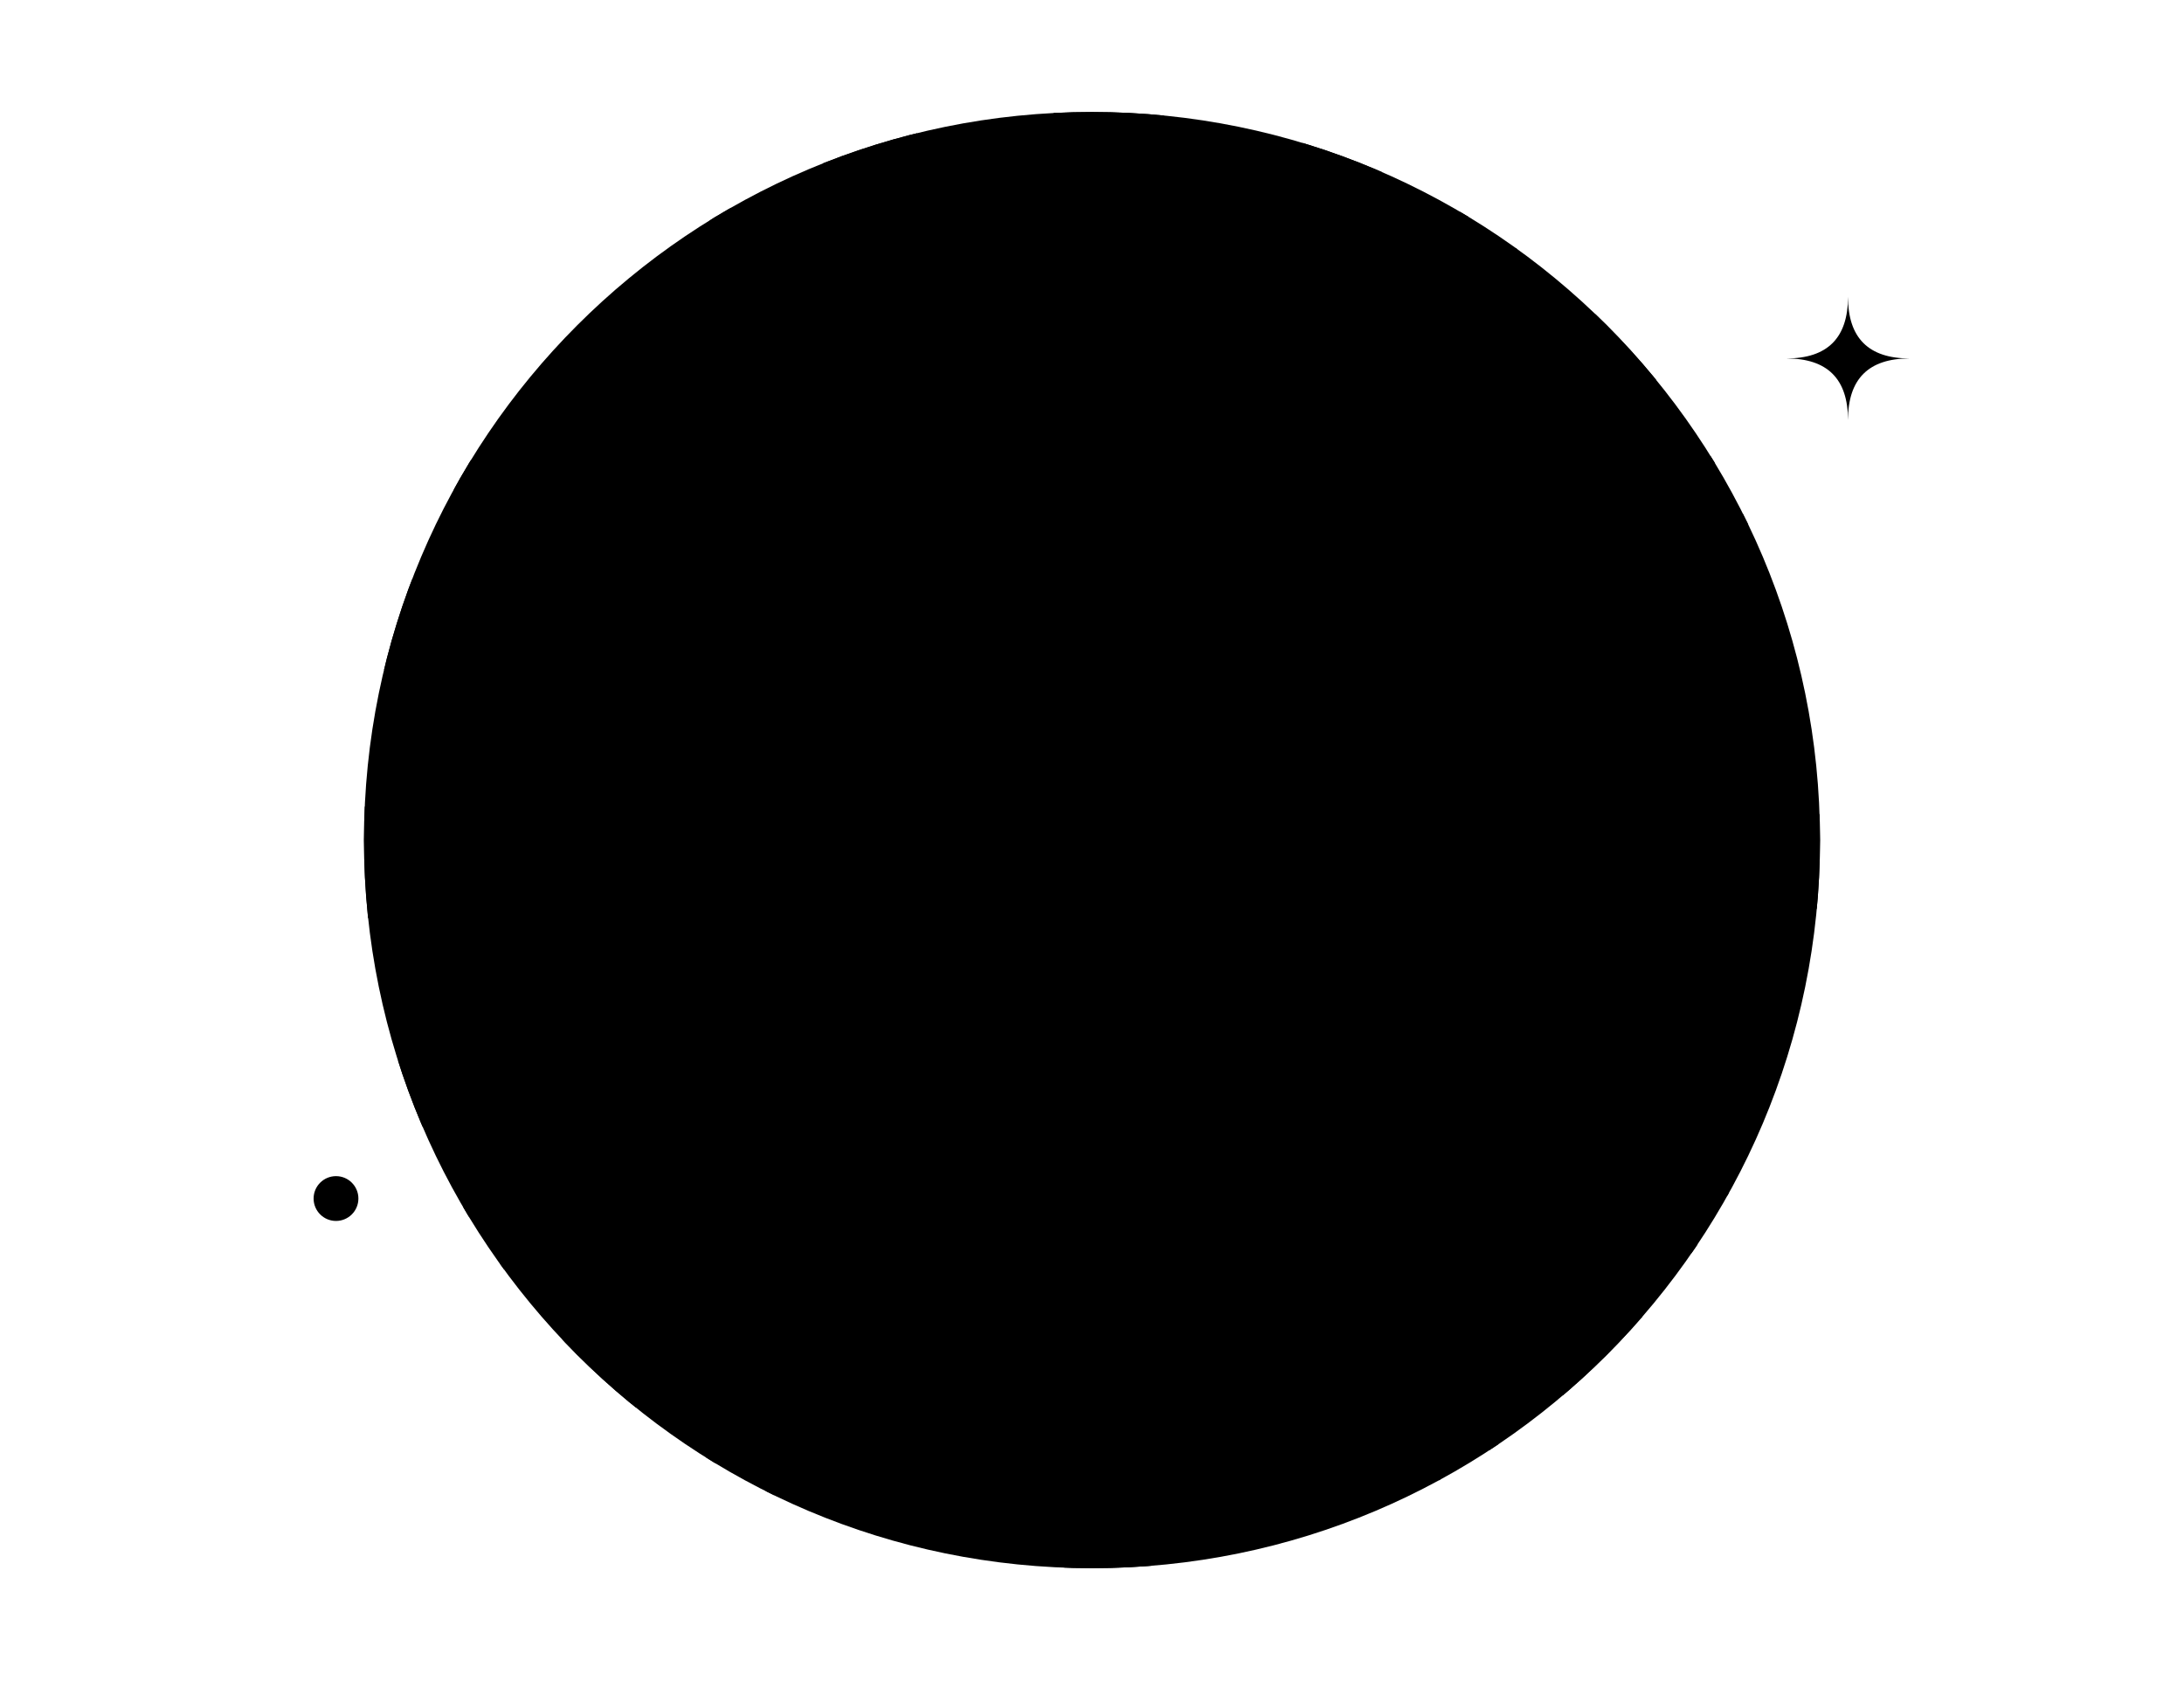
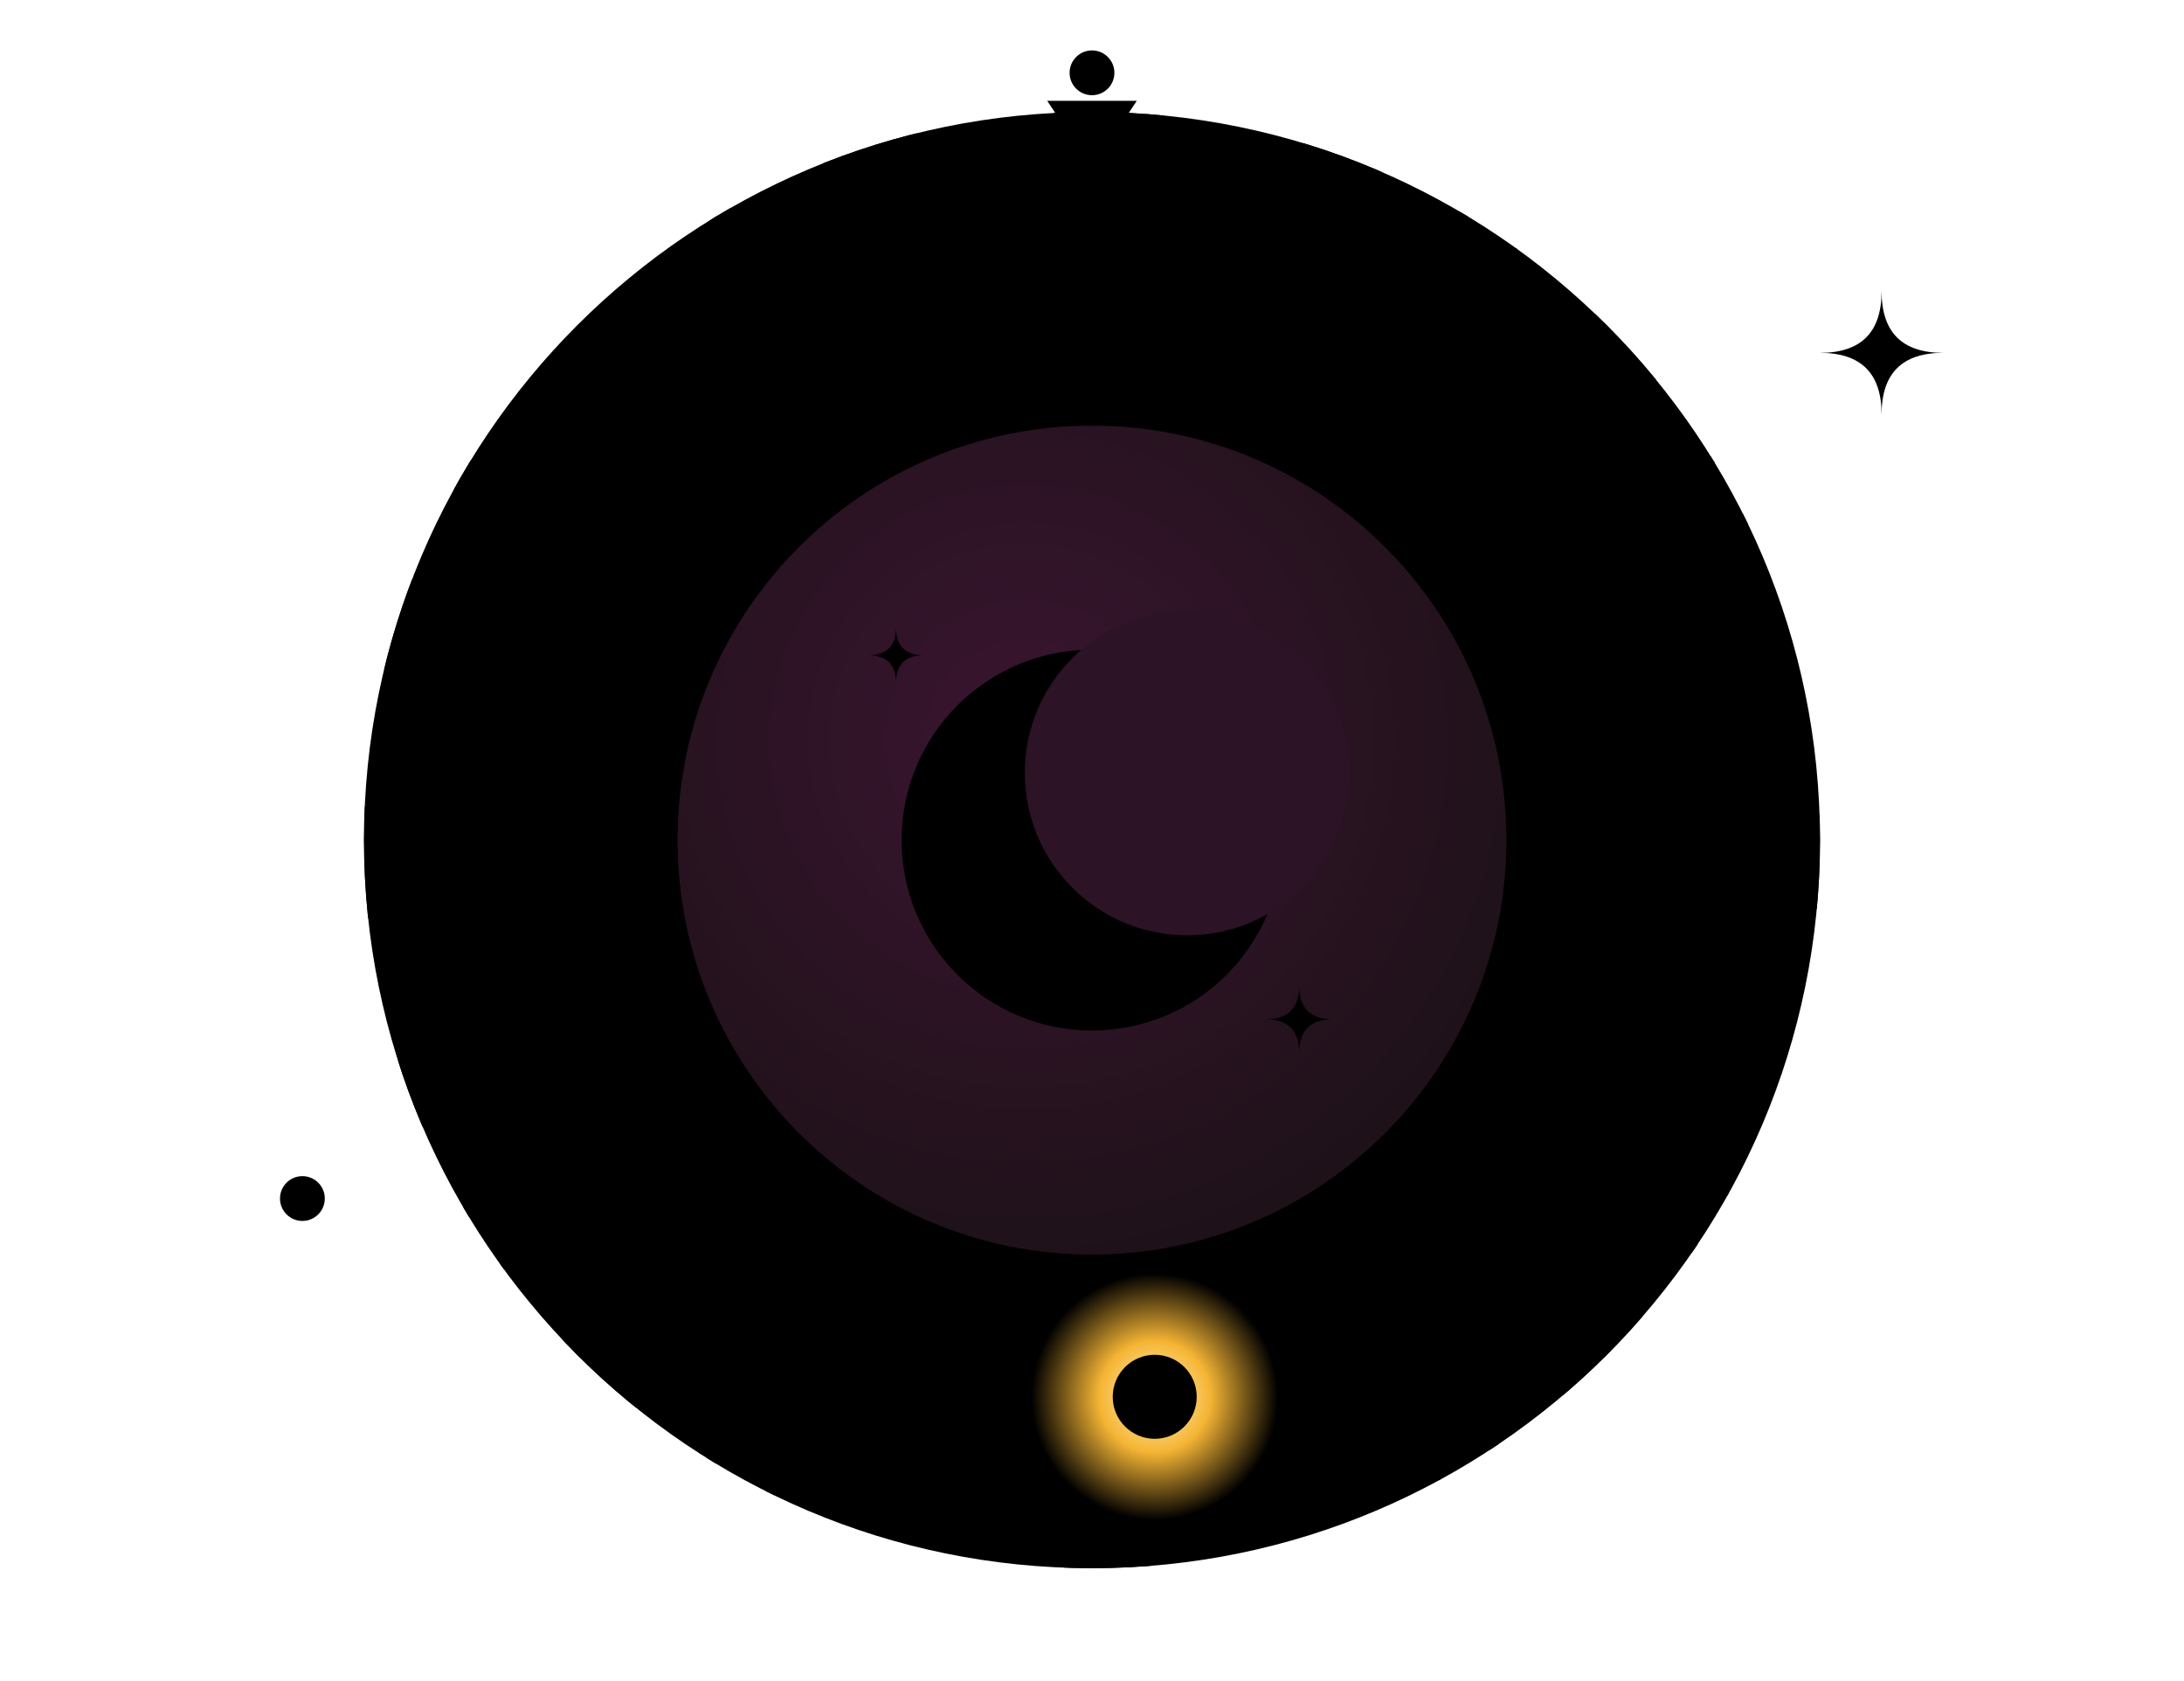
- <svg xmlns="http://www.w3.org/2000/svg" class="md-qh md-qh-q4" viewBox="0 0 390 300" role="img" aria-label="Un cercle de vingt-huit jours tourne autour d'une lune, de la première goutte de règles jusqu'au cycle suivant">
+ <svg xmlns="http://www.w3.org/2000/svg" class="md-qh md-qh-q4" viewBox="0 0 390 300" role="img" aria-label="La roue du cycle : les jours de règles, la période fertile et l'ovulation, puis le retour au début, autour d'une lune">
  <defs>
    <pattern id="q4-duree-cycle-wax" width="44" height="44" patternUnits="userSpaceOnUse">
      <circle class="md-qh-t md-qh-s-blanc" stroke-width="2" cx="22" cy="22" r="10" />
      <circle class="md-qh-blanc" cx="22" cy="22" r="3.4" />
      <path class="md-qh-t md-qh-s-blanc" stroke-width="2" d="M0 7A7 7 0 0 0 7 0M37 0A7 7 0 0 0 44 7M44 37A7 7 0 0 0 37 44M7 44A7 7 0 0 0 0 37" />
    </pattern>
+     <radialGradient id="q4-duree-cycle-nuit" cx=".42" cy=".38" r=".7">
+       <stop offset="0" stop-color="#3A1530" />
+       <stop offset="1" stop-color="#1B1116" />
+     </radialGradient>
+     <radialGradient id="q4-duree-cycle-ovule" cx=".5" cy=".5" r=".5">
+       <stop offset="0" stop-color="#FFF3C8" />
+       <stop offset=".45" stop-color="#F5B534" />
+       <stop offset="1" stop-color="#F5B534" stop-opacity="0" />
+     </radialGradient>
  </defs>
  <circle class="md-qh-fond md-qh-rosec" cx="195" cy="150" r="130" />
  <g class="md-qh-wax">
    <circle cx="195" cy="150" r="130" fill="url(#q4-duree-cycle-wax)" />
  </g>
+   <g class="md-qh-q4-anneau">
+     <g class="md-qh-q4r-tourne">
+       <circle class="md-qh-t md-qh-s-blanc" stroke-width="30" cx="195" cy="150" r="100" />
+       <circle class="md-qh-t md-qh-s-grenat" stroke-width="22" cx="195" cy="150" r="100" stroke-dasharray="109.2 628.3" stroke-dashoffset="-1.5" transform="rotate(-90 195 150)" />
+       <circle class="md-qh-t md-qh-s-reste" stroke-width="22" cx="195" cy="150" r="100" stroke-dasharray="86.8 628.3" stroke-dashoffset="-113.7" transform="rotate(-90 195 150)" />
+       <circle class="md-qh-t md-qh-s-fertile" stroke-width="22" cx="195" cy="150" r="100" stroke-dasharray="86.8 628.3" stroke-dashoffset="-203.5" transform="rotate(-90 195 150)" />
+       <circle class="md-qh-t md-qh-s-fertilef" stroke-width="26" cx="195" cy="150" r="100" stroke-dasharray="19.4 628.3" stroke-dashoffset="-293.2" transform="rotate(-90 195 150)" />
+       <circle class="md-qh-t md-qh-s-fertile" stroke-width="22" cx="195" cy="150" r="100" stroke-dasharray="41.9 628.3" stroke-dashoffset="-315.7" transform="rotate(-90 195 150)" />
+       <circle class="md-qh-t md-qh-s-reste" stroke-width="22" cx="195" cy="150" r="100" stroke-dasharray="266.3 628.3" stroke-dashoffset="-360.5" transform="rotate(-90 195 150)" />
+       <path class="md-qh-t md-qh-s-blanc" stroke-width="3" d="M105.2 206.4A106 106 0 0 1 120 75" opacity=".85" />
+       <path class="md-qh-blanc" d="M206.7 29.8a1.8 1.8 0 1 0 3.6 0a1.8 1.8 0 1 0 -3.6 0M233.2 35.8a1.8 1.8 0 1 0 3.6 0a1.8 1.8 0 1 0 -3.6 0M257.6 47.5a1.8 1.8 0 1 0 3.6 0a1.8 1.8 0 1 0 -3.6 0M278.8 64.4a1.8 1.8 0 1 0 3.6 0a1.8 1.8 0 1 0 -3.6 0M295.7 85.6a1.8 1.8 0 1 0 3.6 0a1.8 1.8 0 1 0 -3.6 0M307.4 110a1.8 1.8 0 1 0 3.6 0a1.8 1.8 0 1 0 -3.6 0M313.4 136.5a1.8 1.8 0 1 0 3.6 0a1.8 1.8 0 1 0 -3.6 0M313.4 163.5a1.8 1.8 0 1 0 3.6 0a1.8 1.8 0 1 0 -3.6 0M307.4 190a1.8 1.8 0 1 0 3.6 0a1.8 1.8 0 1 0 -3.6 0M295.7 214.4a1.8 1.8 0 1 0 3.6 0a1.8 1.8 0 1 0 -3.6 0M278.8 235.6a1.8 1.8 0 1 0 3.6 0a1.8 1.8 0 1 0 -3.6 0M257.6 252.5a1.8 1.8 0 1 0 3.6 0a1.8 1.8 0 1 0 -3.6 0M233.2 264.2a1.8 1.8 0 1 0 3.6 0a1.8 1.8 0 1 0 -3.6 0M206.7 270.2a1.8 1.8 0 1 0 3.6 0a1.8 1.8 0 1 0 -3.6 0M179.7 270.2a1.8 1.8 0 1 0 3.6 0a1.8 1.8 0 1 0 -3.6 0M153.2 264.2a1.8 1.8 0 1 0 3.6 0a1.8 1.8 0 1 0 -3.6 0M128.8 252.5a1.8 1.8 0 1 0 3.6 0a1.8 1.8 0 1 0 -3.6 0M107.6 235.6a1.8 1.8 0 1 0 3.6 0a1.8 1.8 0 1 0 -3.6 0M90.7 214.4a1.8 1.8 0 1 0 3.6 0a1.8 1.8 0 1 0 -3.6 0M79 190a1.8 1.8 0 1 0 3.6 0a1.8 1.8 0 1 0 -3.6 0M73 163.5a1.8 1.8 0 1 0 3.6 0a1.8 1.8 0 1 0 -3.6 0M73 136.5a1.8 1.8 0 1 0 3.6 0a1.8 1.8 0 1 0 -3.6 0M79 110a1.8 1.8 0 1 0 3.6 0a1.8 1.8 0 1 0 -3.6 0M90.7 85.6a1.8 1.8 0 1 0 3.6 0a1.8 1.8 0 1 0 -3.6 0M107.6 64.4a1.8 1.8 0 1 0 3.6 0a1.8 1.8 0 1 0 -3.6 0M128.8 47.5a1.8 1.8 0 1 0 3.6 0a1.8 1.8 0 1 0 -3.6 0M153.2 35.8a1.8 1.8 0 1 0 3.6 0a1.8 1.8 0 1 0 -3.6 0M179.7 29.8a1.8 1.8 0 1 0 3.6 0a1.8 1.8 0 1 0 -3.6 0" opacity=".9" />
+       <path class="md-qh-blanc" d="M248.2 58.3C251.9 63.2 253.8 66.3 253.8 68.2A5.6 5.6 0 0 1 242.6 68.2C242.6 66.3 244.5 63.2 248.2 58.3Z" />
+       <ellipse class="md-qh-blanc" cx="269.9" cy="220.7" rx="3" ry="3" />
+       <ellipse class="md-qh-blanc" cx="267" cy="224.7" rx="3" ry="3" />
+       <ellipse class="md-qh-blanc" cx="262.3" cy="223.2" rx="3" ry="3" />
+       <ellipse class="md-qh-blanc" cx="262.3" cy="218.2" rx="3" ry="3" />
+       <ellipse class="md-qh-blanc" cx="267" cy="216.7" rx="3" ry="3" />
+       <circle class="md-qh-or" cx="265.7" cy="220.7" r="2.4" />
+       <ellipse class="md-qh-blanc" cx="166.2" cy="244.4" rx="3" ry="3" />
+       <ellipse class="md-qh-blanc" cx="163.3" cy="248.4" rx="3" ry="3" />
+       <ellipse class="md-qh-blanc" cx="158.6" cy="246.9" rx="3" ry="3" />
+       <ellipse class="md-qh-blanc" cx="158.6" cy="241.9" rx="3" ry="3" />
+       <ellipse class="md-qh-blanc" cx="163.3" cy="240.4" rx="3" ry="3" />
+       <circle class="md-qh-or" cx="162" cy="244.4" r="2.4" />
+       <g class="md-qh-q4r-ovule">
+         <circle cx="206.2" cy="249.4" r="22" fill="url(#q4-duree-cycle-ovule)" />
+       </g>
+       <circle class="md-qh-or" cx="206.2" cy="249.4" r="7.5" />
+       <circle class="md-qh-blanc" cx="204.2" cy="247.4" r="2.4" />
+       <path class="md-qh-rosef" d="M94.6 121C94.6 113 102.6 110 107.6 111C107.6 119 100.6 123 94.6 121Z" opacity=".55" />
+     </g>
+   </g>
+   <g class="md-qh-pop md-qh-d8">
+     <path class="md-qh-or" d="M195 30L203 18H187Z" />
+     <circle class="md-qh-or" cx="195" cy="13" r="4" />
+   </g>
  <g class="md-qh-q4-nuit">
-     <circle class="md-qh-encre" cx="195" cy="150" r="106" />
-   </g>
-   <g class="md-qh-q4-anneau">
-     <path class="md-qh-blanc md-qh-q4-jours" d="M270.7 113.6m-3 0a3 3 0 1 0 6 0a3 3 0 1 0-6 0M276.9 131.3m-3 0a3 3 0 1 0 6 0a3 3 0 1 0-6 0M279.0 150.0m-3 0a3 3 0 1 0 6 0a3 3 0 1 0-6 0M276.9 168.7m-3 0a3 3 0 1 0 6 0a3 3 0 1 0-6 0M270.7 186.4m-3 0a3 3 0 1 0 6 0a3 3 0 1 0-6 0M260.7 202.4m-3 0a3 3 0 1 0 6 0a3 3 0 1 0-6 0M247.4 215.7m-3 0a3 3 0 1 0 6 0a3 3 0 1 0-6 0M231.4 225.7m-3 0a3 3 0 1 0 6 0a3 3 0 1 0-6 0M213.7 231.9m-3 0a3 3 0 1 0 6 0a3 3 0 1 0-6 0M195.0 234.0m-3 0a3 3 0 1 0 6 0a3 3 0 1 0-6 0M176.3 231.9m-3 0a3 3 0 1 0 6 0a3 3 0 1 0-6 0M158.6 225.7m-3 0a3 3 0 1 0 6 0a3 3 0 1 0-6 0M142.6 215.7m-3 0a3 3 0 1 0 6 0a3 3 0 1 0-6 0M129.3 202.4m-3 0a3 3 0 1 0 6 0a3 3 0 1 0-6 0M119.3 186.4m-3 0a3 3 0 1 0 6 0a3 3 0 1 0-6 0M113.1 168.7m-3 0a3 3 0 1 0 6 0a3 3 0 1 0-6 0M111.0 150.0m-3 0a3 3 0 1 0 6 0a3 3 0 1 0-6 0M113.1 131.3m-3 0a3 3 0 1 0 6 0a3 3 0 1 0-6 0M119.3 113.6m-3 0a3 3 0 1 0 6 0a3 3 0 1 0-6 0M129.3 97.6m-3 0a3 3 0 1 0 6 0a3 3 0 1 0-6 0M142.6 84.3m-3 0a3 3 0 1 0 6 0a3 3 0 1 0-6 0M158.6 74.3m-3 0a3 3 0 1 0 6 0a3 3 0 1 0-6 0M176.3 68.1m-3 0a3 3 0 1 0 6 0a3 3 0 1 0-6 0" />
-     <path class="md-qh-rose" d="M213.7 68.1m-5 0a5 5 0 1 0 10 0a5 5 0 1 0-10 0M231.4 74.3m-5 0a5 5 0 1 0 10 0a5 5 0 1 0-10 0M247.4 84.3m-5 0a5 5 0 1 0 10 0a5 5 0 1 0-10 0M260.7 97.6m-5 0a5 5 0 1 0 10 0a5 5 0 1 0-10 0" />
-     <path class="md-qh-rose" d="M195 54C201 61 205 66 205 71A10 10 0 0 1 185 71C185 66 189 61 195 54Z" />
+     <circle cx="195" cy="150" r="74" fill="url(#q4-duree-cycle-nuit)" />
  </g>
  <g class="md-qh-q4-lune">
    <g class="md-qh-q4-berce">
-       <circle class="md-qh-creme" cx="195" cy="150" r="38" />
-       <circle class="md-qh-encre" cx="214" cy="137" r="33" />
-       <circle class="md-qh-bord" cx="174" cy="160" r="4" />
-       <circle class="md-qh-bord" cx="186" cy="176" r="2.6" />
+       <circle class="md-qh-creme" cx="195" cy="150" r="34" />
+       <circle cx="212" cy="138" r="29" fill="#2C1325" />
+       <circle class="md-qh-bord" cx="176" cy="159" r="3.6" />
+       <circle class="md-qh-bord" cx="187" cy="173" r="2.4" />
    </g>
  </g>
-   <path class="md-qh-pop md-qh-d8 md-qh-blanc" d="M236 189Q236 196 243 196Q236 196 236 203Q236 196 229 196Q236 196 236 189Z" />
-   <path class="md-qh-pop md-qh-d9 md-qh-blanc" d="M160 107Q160 112 165 112Q160 112 160 117Q160 112 155 112Q160 112 160 107Z" />
-   <path class="md-qh-pop md-qh-d10 md-qh-rose" d="M330 53Q330 64 341 64Q330 64 330 75Q330 64 319 64Q330 64 330 53Z" />
-   <circle class="md-qh-pop md-qh-d9 md-qh-rosef" cx="60" cy="214" r="4" />
+   <path class="md-qh-pop md-qh-d9 md-qh-blanc" d="M232 176Q232 182 238 182Q232 182 232 188Q232 182 226 182Q232 182 232 176Z" />
+   <path class="md-qh-pop md-qh-d10 md-qh-or" d="M160 112Q160 117 165 117Q160 117 160 122Q160 117 155 117Q160 117 160 112Z" />
+   <path class="md-qh-pop md-qh-d10 md-qh-rose" d="M336 52Q336 63 347 63Q336 63 336 74Q336 63 325 63Q336 63 336 52Z" />
+   <circle class="md-qh-pop md-qh-d9 md-qh-or" cx="54" cy="214" r="4" />
</svg>
